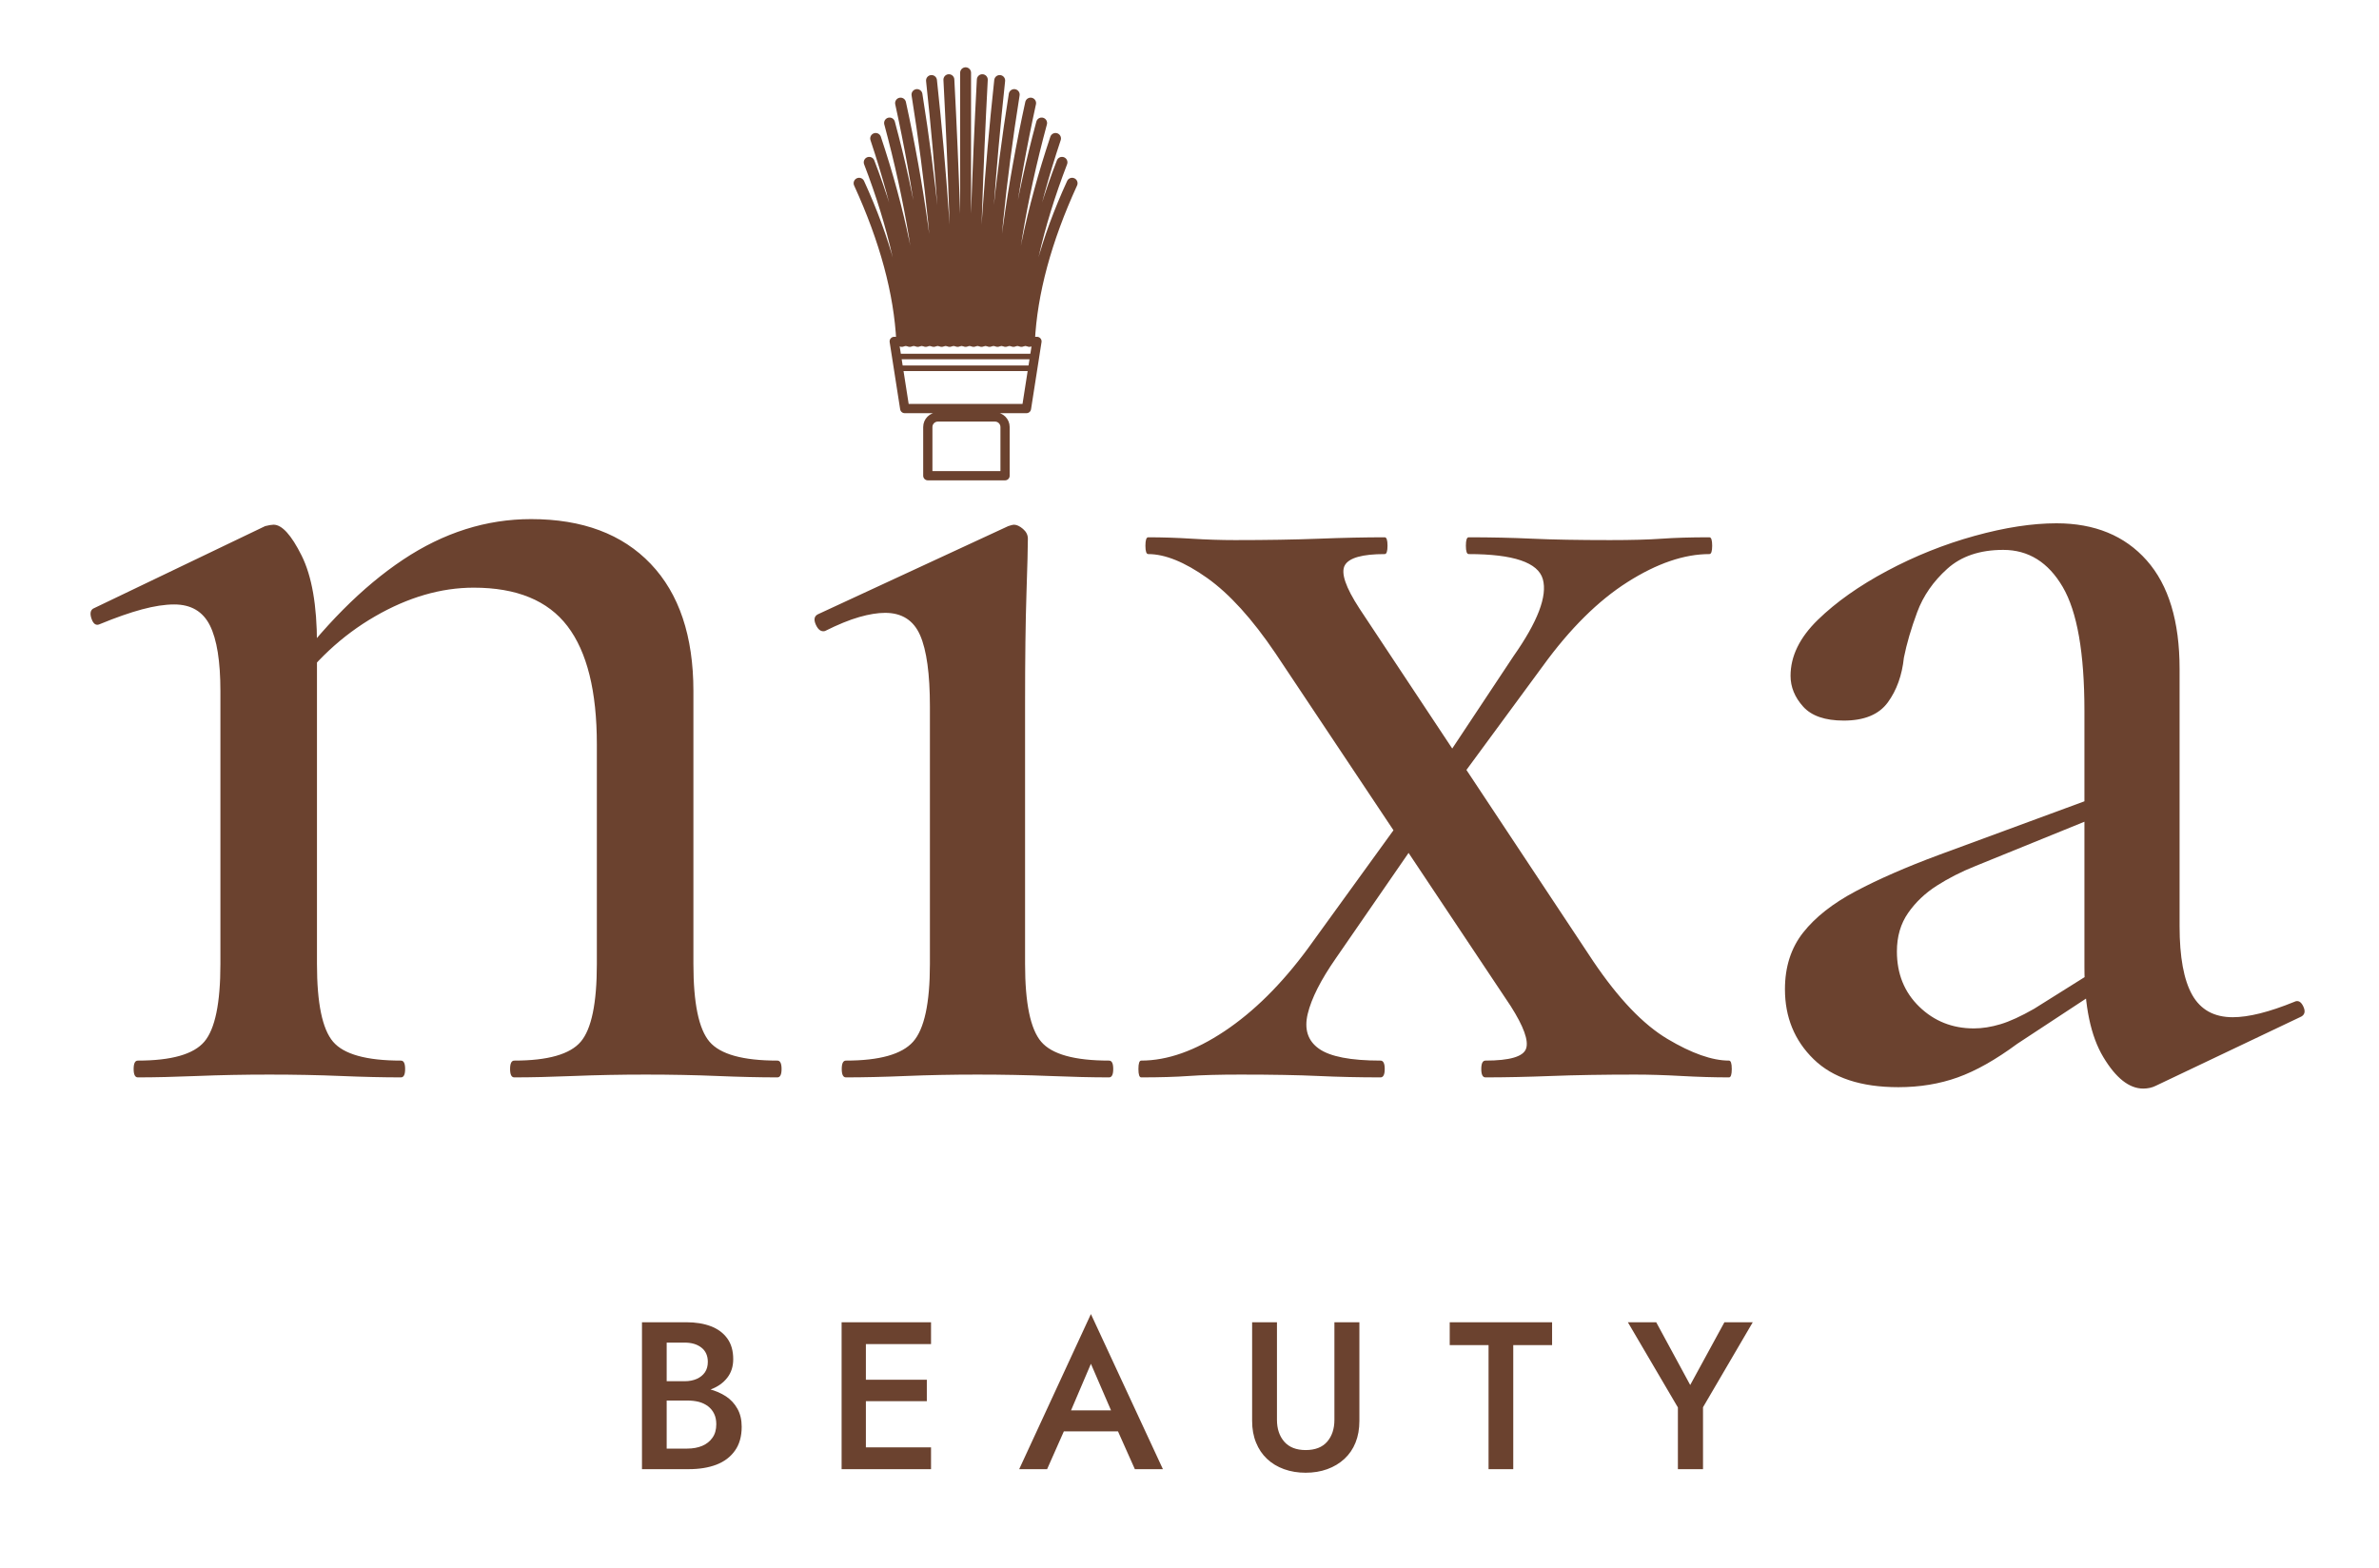
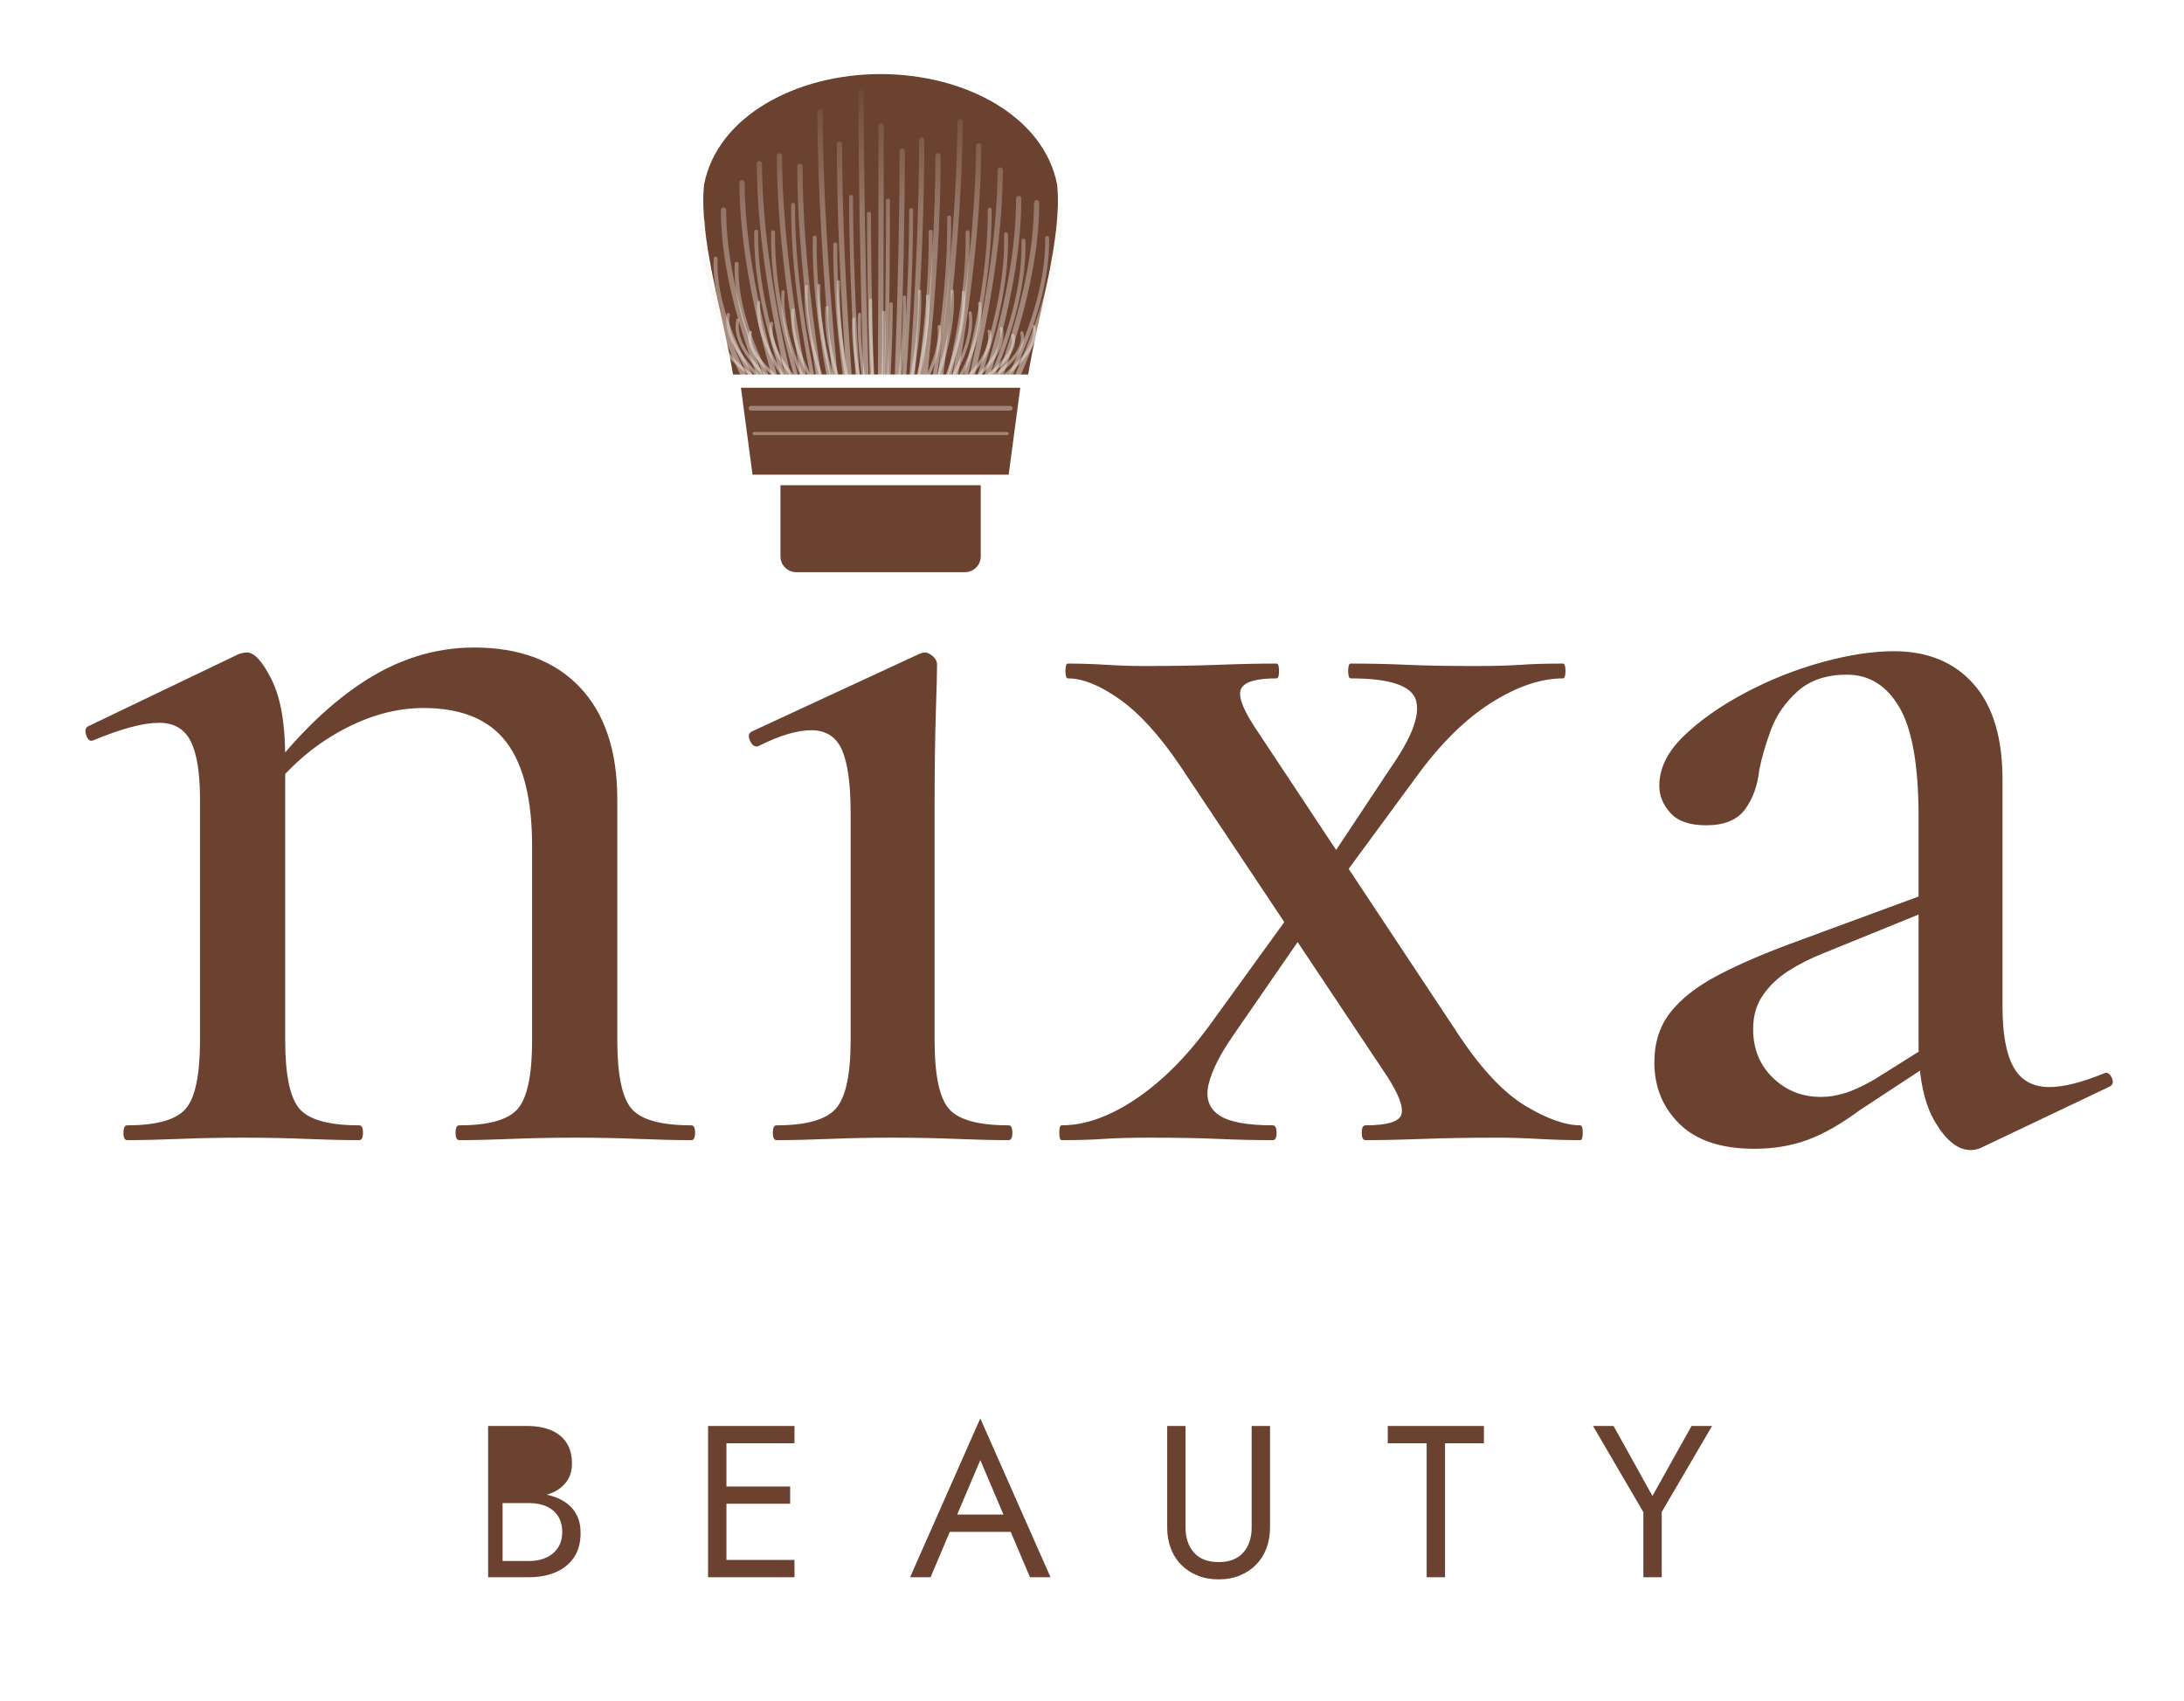
- <svg xmlns="http://www.w3.org/2000/svg" viewBox="90 96 340 224" width="340" height="224" color="#6B422F">
-   <path fill="#6B422F" d="M163.5 250Q162.9 250 162.9 248.8Q162.9 247.6 163.5 247.6Q170.7 247.6 173 244.9Q175.3 242.2 175.3 233.8V202.4Q175.3 191 171.1 185.5Q166.9 180 157.7 180Q150.7 180 143.6 184.1Q136.5 188.2 131.5 195.4L130.7 193Q138.9 181.8 147.6 176Q156.3 170.2 165.9 170.2Q176.9 170.2 183 176.6Q189.1 183 189.1 194.8V233.8Q189.1 242.2 191.4 244.9Q193.7 247.6 201.1 247.6Q201.7 247.6 201.7 248.8Q201.7 250 201.1 250Q197.3 250 192.5 249.8Q187.7 249.6 182.3 249.6Q176.9 249.6 172 249.8Q167.1 250 163.5 250ZM109.7 250Q109.1 250 109.1 248.8Q109.1 247.6 109.7 247.6Q116.9 247.6 119.2 244.9Q121.5 242.2 121.5 233.8V194.8Q121.5 188.4 120 185.4Q118.5 182.4 114.9 182.4Q112.9 182.4 110.3 183.1Q107.7 183.8 104.3 185.2Q103.5 185.6 103.1 184.5Q102.7 183.4 103.3 183L127.9 171.2Q128.7 171 129.1 171Q130.9 171 133.1 175.4Q135.3 179.8 135.3 188V233.8Q135.3 242.2 137.6 244.9Q139.9 247.6 147.3 247.6Q147.9 247.6 147.9 248.8Q147.9 250 147.3 250Q143.5 250 138.7 249.8Q133.9 249.6 128.5 249.6Q123.1 249.6 118.2 249.8Q113.3 250 109.7 250Z M210.9 250Q210.3 250 210.3 248.8Q210.3 247.6 210.9 247.6Q218.1 247.6 220.5 244.9Q222.9 242.2 222.9 233.8V197Q222.9 190 221.5 186.8Q220.1 183.6 216.5 183.6Q214.9 183.6 212.8 184.2Q210.7 184.8 207.9 186.2Q207.1 186.4 206.6 185.3Q206.1 184.2 206.9 183.8L234.1 171.2Q234.7 171 234.9 171Q235.5 171 236.2 171.6Q236.9 172.2 236.9 173Q236.9 174.8 236.7 180.8Q236.5 186.8 236.5 196.6V233.8Q236.5 242.2 238.8 244.9Q241.1 247.6 248.5 247.6Q249.1 247.6 249.1 248.8Q249.1 250 248.5 250Q244.9 250 240 249.8Q235.1 249.6 229.7 249.6Q224.3 249.6 219.5 249.8Q214.7 250 210.9 250Z M302.3 250Q301.7 250 301.7 248.8Q301.7 247.6 302.3 247.6Q307.5 247.6 308.1 245.9Q308.7 244.2 305.9 239.8L272.3 189.4Q267.3 182 262.5 178.6Q257.7 175.2 254.1 175.2Q253.7 175.2 253.7 174Q253.7 172.8 254.1 172.8Q257.1 172.8 260.3 173Q263.5 173.2 266.5 173.2Q273.3 173.2 278.5 173Q283.7 172.8 287.9 172.8Q288.3 172.8 288.3 174Q288.3 175.2 287.9 175.2Q283.1 175.2 282.2 176.8Q281.3 178.4 284.3 183L317.7 233.4Q323.1 241.4 328.3 244.5Q333.5 247.6 337.1 247.6Q337.5 247.6 337.5 248.8Q337.5 250 337.1 250Q333.9 250 330.3 249.8Q326.7 249.6 323.7 249.6Q316.9 249.6 311.7 249.8Q306.5 250 302.3 250ZM253.1 250Q252.7 250 252.7 248.8Q252.7 247.6 253.1 247.6Q258.7 247.6 265 243.4Q271.3 239.2 276.9 231.6L292.1 210.6L294.7 213L280.9 233Q277.7 237.6 276.9 240.9Q276.1 244.2 278.5 245.9Q280.9 247.6 287.3 247.6Q287.9 247.6 287.9 248.8Q287.9 250 287.3 250Q282.7 250 278.4 249.8Q274.1 249.6 267.3 249.6Q262.7 249.6 259.9 249.8Q257.1 250 253.1 250ZM295.5 211.6 293.3 209.4 306.3 189.8Q311.5 182.4 310.5 178.8Q309.5 175.2 299.9 175.2Q299.5 175.2 299.5 174Q299.5 172.8 299.9 172.8Q304.7 172.8 309 173Q313.3 173.2 320.1 173.2Q324.7 173.2 327.5 173Q330.3 172.8 334.3 172.8Q334.7 172.8 334.7 174Q334.7 175.2 334.3 175.2Q328.9 175.2 322.6 179.2Q316.3 183.2 310.5 191.2Z M398.1 251.2Q397.3 251.6 396.3 251.6Q393.3 251.6 390.6 247.1Q387.9 242.6 387.9 234.2V197.6Q387.9 185.2 384.8 179.9Q381.7 174.6 376.3 174.6Q371.3 174.6 368.3 177.3Q365.3 180 364 183.5Q362.7 187 362.1 190Q361.7 193.8 359.8 196.4Q357.9 199 353.5 199Q349.5 199 347.7 197Q345.9 195 345.9 192.6Q345.9 188.4 349.8 184.6Q353.7 180.8 359.7 177.6Q365.7 174.4 372.2 172.6Q378.7 170.8 383.9 170.8Q392.1 170.8 396.8 176.1Q401.5 181.4 401.5 191.6V228.4Q401.5 235 403.3 238.2Q405.1 241.4 409.1 241.4Q412.5 241.4 417.9 239.2Q418.7 238.8 419.2 239.9Q419.7 241 418.7 241.4ZM361.3 251.4Q353.3 251.4 349.2 247.4Q345.1 243.4 345.1 237.4Q345.1 232.6 347.7 229.3Q350.3 226 355.2 223.4Q360.1 220.8 367.1 218.2L389.9 209.8L390.5 212.4L372.3 219.8Q369.3 221 366.8 222.6Q364.3 224.2 362.7 226.5Q361.1 228.8 361.1 232Q361.1 236.8 364.3 239.9Q367.5 243 372.1 243Q373.9 243 375.9 242.4Q377.9 241.8 380.7 240.2L392.5 232.8L392.9 235.6L378.3 245.2Q373.7 248.6 369.8 250Q365.9 251.4 361.3 251.4Z" />
-   <path fill="#6B422F" d="M184.44 295.17H188.07Q190.09 295.17 191.59 294.6Q193.09 294.03 193.94 292.93Q194.79 291.84 194.79 290.28Q194.79 288.48 193.94 287.31Q193.09 286.14 191.59 285.57Q190.09 285 188.07 285H181.75V306H188.44Q190.69 306 192.38 305.36Q194.07 304.71 195.03 303.36Q196 302.01 196 299.94Q196 298.44 195.39 297.36Q194.79 296.28 193.75 295.59Q192.69 294.9 191.33 294.55Q189.97 294.21 188.44 294.21H184.44V296.19H188.22Q189.12 296.19 189.88 296.38Q190.62 296.58 191.19 297.01Q191.76 297.45 192.06 298.08Q192.37 298.71 192.37 299.58Q192.37 300.75 191.82 301.51Q191.28 302.28 190.36 302.67Q189.43 303.06 188.22 303.06H185.28V287.91H187.84Q189.34 287.91 190.25 288.63Q191.16 289.35 191.16 290.67Q191.16 291.54 190.75 292.15Q190.32 292.77 189.57 293.1Q188.82 293.43 187.84 293.43H184.44Z M212.47 306H223.06V302.88H212.47ZM212.47 288.12H223.06V285H212.47ZM212.47 296.28H222.46V293.22H212.47ZM210.28 285V306H213.75V285Z M240.43 300.6H251.53L250.87 297.6H241.12ZM245.91 290.94 249.28 298.74 249.34 299.61 252.19 306H256.2L245.91 283.83L235.66 306H239.65L242.56 299.43L242.62 298.65Z M268.95 285V299.1Q268.95 300.84 269.51 302.2Q270.06 303.57 271.08 304.53Q272.1 305.49 273.51 306Q274.93 306.51 276.6 306.51Q278.28 306.51 279.69 306Q281.1 305.49 282.14 304.53Q283.18 303.57 283.73 302.2Q284.28 300.84 284.28 299.1V285H280.71V298.95Q280.71 300.87 279.68 302.07Q278.64 303.27 276.6 303.27Q274.59 303.27 273.54 302.07Q272.5 300.87 272.5 298.95V285Z M297.19 288.27H302.74V306H306.27V288.27H311.82V285H297.19Z M336.45 285 331.56 293.97 326.7 285H322.65L329.8 297.18V306H333.39V297.15L340.5 285Z" />
-   <g transform="translate(198 89.6) scale(.6)">
-     <path d="M34.8 92Q33.94 74.66 24.63 54.32M36.7 92Q35.81 72.17 27.04 49.34M38.6 92Q37.16 69.32 28.58 43.65M40.5 92Q39.31 67.49 31.89 39.97M42.4 92Q41.04 65.12 34.51 35.23M44.3 92Q43.35 64.1 38.42 33.2M46.2 92Q45.39 62.43 41.88 29.85M48.1 92Q47.74 62.33 46.02 29.65M50 92Q50 61.5 50 28M51.9 92Q52.26 62.33 53.98 29.65M53.8 92Q54.61 62.43 58.12 29.85M55.7 92Q56.65 64.1 61.58 33.2M57.6 92Q58.96 65.12 65.49 35.23M59.5 92Q60.69 67.49 68.11 39.97M61.4 92Q62.84 69.32 71.42 43.65M63.3 92Q64.19 72.17 72.96 49.34M65.2 92Q66.06 74.66 75.37 54.32" fill="none" stroke="currentColor" stroke-width="2.6" stroke-linecap="round" />
-     <path d="M33 92H67L64.5 108H35.5ZM43 110h14a2.4 2.4 0 0 1 2.4 2.4v11.6H41V112.4a2.4 2.4 0 0 1 2.4 -2.4z" fill="none" stroke="currentColor" stroke-width="2.2" stroke-linejoin="round" />
-     <path d="M33.6 95.6H66.4M34.1 98.4H65.9" fill="none" stroke="currentColor" stroke-width="1.32" stroke-linecap="round" />
+ <svg xmlns="http://www.w3.org/2000/svg" viewBox="0 0 176.90 137.74" role="img" aria-label="nixa BEAUTY">
+   <defs>
+     <linearGradient id="nxpelo" x1="0" y1="88.0" x2="0" y2="31.0" gradientUnits="userSpaceOnUse">
+       <stop offset="0" stop-color="#F6F1EC" stop-opacity=".46" />
+       <stop offset=".55" stop-color="#F6F1EC" stop-opacity=".30" />
+       <stop offset="1" stop-color="#F6F1EC" stop-opacity="0" />
+     </linearGradient>
+   </defs>
+   <g fill="#6B422F" style="color:#6B422F">
+     <g transform="translate(6.000 92.344)">
+       <path fill="#6B422F" d="M31.2 0.0Q30.9 0.0 30.9 -0.6Q30.9 -1.2 31.2 -1.2Q34.8 -1.2 35.95 -2.55Q37.1 -3.9 37.1 -8.1V-23.8Q37.1 -29.5 35.0 -32.25Q32.9 -35.0 28.3 -35.0Q24.8 -35.0 21.25 -32.95Q17.7 -30.9 15.2 -27.3L14.8 -28.5Q18.9 -34.1 23.25 -37.0Q27.6 -39.9 32.4 -39.9Q37.9 -39.9 40.95 -36.7Q44.0 -33.5 44.0 -27.6V-8.1Q44.0 -3.9 45.15 -2.55Q46.3 -1.2 50.0 -1.2Q50.3 -1.2 50.3 -0.6Q50.3 0.0 50.0 0.0Q48.1 0.0 45.7 -0.1Q43.3 -0.2 40.6 -0.2Q37.9 -0.2 35.45 -0.1Q33.0 0.0 31.2 0.0ZM4.3 0.0Q4.0 0.0 4.0 -0.6Q4.0 -1.2 4.3 -1.2Q7.9 -1.2 9.05 -2.55Q10.2 -3.9 10.2 -8.1V-27.6Q10.2 -30.8 9.45 -32.3Q8.7 -33.8 6.9 -33.8Q5.9 -33.8 4.6 -33.45Q3.3 -33.1 1.6 -32.4Q1.2 -32.2 1.0 -32.75Q0.8 -33.3 1.1 -33.5L13.4 -39.4Q13.8 -39.5 14.0 -39.5Q14.9 -39.5 16.0 -37.3Q17.1 -35.1 17.1 -31.0V-8.1Q17.1 -3.9 18.25 -2.55Q19.4 -1.2 23.1 -1.2Q23.4 -1.2 23.4 -0.6Q23.4 0.0 23.1 0.0Q21.2 0.0 18.8 -0.1Q16.4 -0.2 13.7 -0.2Q11.0 -0.2 8.55 -0.1Q6.1 0.0 4.3 0.0Z M56.9 0.0Q56.6 0.0 56.6 -0.6Q56.6 -1.2 56.9 -1.2Q60.5 -1.2 61.7 -2.55Q62.9 -3.9 62.9 -8.1V-26.5Q62.9 -30.0 62.2 -31.6Q61.5 -33.2 59.7 -33.2Q58.9 -33.2 57.85 -32.9Q56.8 -32.6 55.4 -31.9Q55.0 -31.8 54.75 -32.35Q54.5 -32.9 54.9 -33.1L68.5 -39.4Q68.8 -39.5 68.9 -39.5Q69.2 -39.5 69.55 -39.2Q69.9 -38.9 69.9 -38.5Q69.9 -37.6 69.8 -34.6Q69.7 -31.6 69.7 -26.7V-8.1Q69.7 -3.9 70.85 -2.55Q72.0 -1.2 75.7 -1.2Q76.0 -1.2 76.0 -0.6Q76.0 0.0 75.7 0.0Q73.9 0.0 71.45 -0.1Q69.0 -0.2 66.3 -0.2Q63.6 -0.2 61.2 -0.1Q58.8 0.0 56.9 0.0Z M104.6 0.0Q104.3 0.0 104.3 -0.6Q104.3 -1.2 104.6 -1.2Q107.2 -1.2 107.5 -2.05Q107.8 -2.9 106.4 -5.1L89.6 -30.3Q87.1 -34.0 84.7 -35.7Q82.3 -37.4 80.5 -37.4Q80.3 -37.4 80.3 -38.0Q80.3 -38.6 80.5 -38.6Q82.0 -38.6 83.6 -38.5Q85.2 -38.4 86.7 -38.4Q90.1 -38.4 92.7 -38.5Q95.3 -38.6 97.4 -38.6Q97.6 -38.6 97.6 -38.0Q97.6 -37.4 97.4 -37.4Q95.0 -37.4 94.55 -36.6Q94.1 -35.8 95.6 -33.5L112.3 -8.3Q115.0 -4.3 117.6 -2.75Q120.2 -1.2 122.0 -1.2Q122.2 -1.2 122.2 -0.6Q122.2 0.0 122.0 0.0Q120.4 0.0 118.6 -0.1Q116.8 -0.2 115.3 -0.2Q111.9 -0.2 109.3 -0.1Q106.7 0.0 104.6 0.0ZM80.0 0.0Q79.8 0.0 79.8 -0.6Q79.8 -1.2 80.0 -1.2Q82.8 -1.2 85.95 -3.3Q89.1 -5.4 91.9 -9.2L99.5 -19.7L100.8 -18.5L93.9 -8.5Q92.3 -6.2 91.9 -4.55Q91.5 -2.9 92.7 -2.05Q93.9 -1.2 97.1 -1.2Q97.4 -1.2 97.4 -0.6Q97.4 0.0 97.1 0.0Q94.8 0.0 92.65 -0.1Q90.5 -0.2 87.1 -0.2Q84.8 -0.2 83.4 -0.1Q82.0 0.0 80.0 0.0ZM101.2 -19.2 100.1 -20.3 106.6 -30.1Q109.2 -33.8 108.7 -35.6Q108.2 -37.4 103.4 -37.4Q103.2 -37.4 103.2 -38.0Q103.2 -38.6 103.4 -38.6Q105.8 -38.6 107.95 -38.5Q110.1 -38.4 113.5 -38.4Q115.8 -38.4 117.2 -38.5Q118.6 -38.6 120.6 -38.6Q120.8 -38.6 120.8 -38.0Q120.8 -37.4 120.6 -37.4Q117.9 -37.4 114.75 -35.4Q111.6 -33.4 108.7 -29.4Z M154.5 0.6Q154.1 0.8 153.6 0.8Q152.1 0.8 150.75 -1.45Q149.4 -3.7 149.4 -7.9V-26.2Q149.4 -32.4 147.85 -35.05Q146.3 -37.7 143.6 -37.7Q141.1 -37.7 139.6 -36.35Q138.1 -35.0 137.45 -33.25Q136.8 -31.5 136.5 -30.0Q136.3 -28.1 135.35 -26.8Q134.4 -25.5 132.2 -25.5Q130.2 -25.5 129.3 -26.5Q128.4 -27.5 128.4 -28.7Q128.4 -30.8 130.35 -32.7Q132.3 -34.6 135.3 -36.2Q138.3 -37.8 141.55 -38.7Q144.8 -39.6 147.4 -39.6Q151.5 -39.6 153.85 -36.95Q156.2 -34.3 156.2 -29.2V-10.8Q156.2 -7.5 157.1 -5.9Q158.0 -4.3 160.0 -4.3Q161.7 -4.3 164.4 -5.4Q164.8 -5.6 165.05 -5.05Q165.3 -4.5 164.8 -4.3ZM136.1 0.7Q132.1 0.7 130.05 -1.3Q128.0 -3.3 128.0 -6.3Q128.0 -8.7 129.3 -10.35Q130.6 -12.0 133.05 -13.3Q135.5 -14.6 139.0 -15.9L150.4 -20.1L150.7 -18.8L141.6 -15.1Q140.1 -14.5 138.85 -13.7Q137.6 -12.9 136.8 -11.75Q136.0 -10.6 136.0 -9.0Q136.0 -6.6 137.6 -5.05Q139.2 -3.5 141.5 -3.5Q142.4 -3.5 143.4 -3.8Q144.4 -4.1 145.8 -4.9L151.7 -8.6L151.9 -7.2L144.6 -2.4Q142.3 -0.7 140.35 0.0Q138.4 0.7 136.1 0.7Z" />
+       <path fill="#6B422F" transform="translate(32.137 35.400)" d="M2.573 -6.475H4.55Q5.653 -6.475 6.466 -6.79Q7.28 -7.105 7.735 -7.718Q8.19 -8.33 8.19 -9.188Q8.19 -10.238 7.735 -10.911Q7.28 -11.585 6.466 -11.918Q5.653 -12.25 4.55 -12.25H1.4V0.0H4.725Q5.915 0.0 6.851 -0.394Q7.788 -0.788 8.339 -1.584Q8.89 -2.38 8.89 -3.588Q8.89 -4.428 8.575 -5.04Q8.26 -5.653 7.691 -6.046Q7.123 -6.44 6.37 -6.633Q5.618 -6.825 4.725 -6.825H2.573V-6.003H4.725Q5.32 -6.003 5.81 -5.854Q6.3 -5.705 6.659 -5.408Q7.018 -5.11 7.21 -4.673Q7.403 -4.235 7.403 -3.675Q7.403 -2.923 7.061 -2.398Q6.72 -1.873 6.116 -1.593Q5.513 -1.313 4.725 -1.313H2.573Z M20.038 0.0H26.215V-1.4H20.038ZM20.038 -10.85H26.215V-12.25H20.038ZM20.038 -5.95H25.865V-7.35H20.038ZM19.215 -12.25V0.0H20.703V-12.25Z M38.063 -3.675H44.538L44.013 -5.075H38.588ZM41.265 -9.485 43.365 -4.55 43.505 -4.2 45.29 0.0H46.953L41.265 -12.863L35.578 0.0H37.24L39.06 -4.305L39.2 -4.62Z M56.403 -12.25V-4.025Q56.403 -3.115 56.691 -2.345Q56.98 -1.575 57.531 -1.015Q58.083 -0.455 58.853 -0.14Q59.623 0.175 60.568 0.175Q61.513 0.175 62.283 -0.14Q63.053 -0.455 63.604 -1.015Q64.155 -1.575 64.444 -2.345Q64.733 -3.115 64.733 -4.025V-12.25H63.245V-4.025Q63.245 -2.765 62.563 -1.995Q61.88 -1.225 60.568 -1.225Q59.255 -1.225 58.573 -1.995Q57.89 -2.765 57.89 -4.025V-12.25Z M74.27 -10.85H77.42V0.0H78.908V-10.85H82.058V-12.25H74.27Z M98.875 -12.25 95.708 -6.58 92.558 -12.25H90.895L94.973 -5.268V0.0H96.46V-5.285L100.538 -12.25Z" />
+       <g transform="translate(43.981 -99.579) scale(0.42692)">
+         <g fill="#6B422F">
+           <path d="M22.0 88.0 C 20.0 76, 15.5 62, 16.5 52 C 19.0 39, 34 31.0, 50 31.0 C 66 31.0, 81.0 39, 83.5 52 C 84.5 62, 80.0 76, 78.0 88.0 Z" />
+           <path d="M23.5 90.5 H76.5 L74.3 107 H25.7 Z" />
+           <path d="M31 109 H69 V122.5 a3 3 0 0 1 -3 3 H34 a3 3 0 0 1 -3 -3 Z" />
+         </g>
+         <g fill="none" stroke="url(#nxpelo)" stroke-linecap="round">
+           <path d="M23.9 88.0 Q16.2 71.2 16.2 59.0" stroke-width="1.0" />
+           <path d="M27.0 88.0 Q20.2 69.9 20.2 56.8" stroke-width="1.0" />
+           <path d="M29.8 88.0 Q23.8 66.9 23.7 51.6" stroke-width="1.0" />
+           <path d="M32.4 88.0 Q27.1 64.8 27.0 48.0" stroke-width="1.0" />
+           <path d="M35.3 88.0 Q30.9 64.0 30.8 46.5" stroke-width="1.0" />
+           <path d="M38.2 88.0 Q34.7 65.1 34.7 48.5" stroke-width="1.0" />
+           <path d="M41.3 88.0 Q38.6 59.1 38.5 38.2" stroke-width="1.0" />
+           <path d="M44.0 88.0 Q42.2 62.6 42.2 44.3" stroke-width="1.0" />
+           <path d="M47.2 88.0 Q46.3 56.9 46.3 34.4" stroke-width="1.0" />
+           <path d="M50.0 88.0 Q50.1 60.7 50.1 40.8" stroke-width="1.0" />
+           <path d="M53.2 88.0 Q54.1 63.4 54.1 45.6" stroke-width="1.0" />
+           <path d="M56.0 88.0 Q57.8 62.2 57.8 43.5" stroke-width="1.0" />
+           <path d="M58.4 88.0 Q60.9 64.0 60.9 46.5" stroke-width="1.0" />
+           <path d="M61.4 88.0 Q64.9 60.2 65.1 40.0" stroke-width="1.0" />
+           <path d="M64.2 88.0 Q68.5 62.8 68.6 44.6" stroke-width="1.0" />
+           <path d="M67.4 88.0 Q72.6 65.5 72.7 49.2" stroke-width="1.0" />
+           <path d="M70.3 88.0 Q76.2 68.6 76.2 54.6" stroke-width="1.0" />
+           <path d="M72.8 88.0 Q79.6 69.1 79.6 55.4" stroke-width="1.0" />
+           <path d="M76.1 88.0 Q83.9 69.9 84.1 56.7" stroke-width="1.0" />
+           <path d="M25.3 88.0 Q18.3 75.2 18.7 66.0" stroke-width="0.75" />
+           <path d="M28.3 88.0 Q22.3 75.8 22.7 67.0" stroke-width="0.75" />
+           <path d="M31.5 88.0 Q26.2 72.3 26.4 60.9" stroke-width="0.75" />
+           <path d="M33.9 88.0 Q29.4 72.3 29.6 61.0" stroke-width="0.75" />
+           <path d="M37.0 88.0 Q33.3 69.3 33.4 55.8" stroke-width="0.75" />
+           <path d="M40.1 88.0 Q37.3 72.9 37.5 62.0" stroke-width="0.75" />
+           <path d="M43.2 88.0 Q41.3 73.7 41.4 63.3" stroke-width="0.75" />
+           <path d="M45.6 88.0 Q44.4 68.4 44.4 54.3" stroke-width="0.75" />
+           <path d="M48.3 88.0 Q47.8 70.3 47.8 57.5" stroke-width="0.75" />
+           <path d="M51.1 88.0 Q51.4 68.8 51.4 55.0" stroke-width="0.75" />
+           <path d="M54.5 88.0 Q55.8 69.9 55.8 56.8" stroke-width="0.75" />
+           <path d="M57.5 88.0 Q59.6 72.3 59.5 60.9" stroke-width="0.75" />
+           <path d="M60.3 88.0 Q63.2 70.7 63.0 58.2" stroke-width="0.75" />
+           <path d="M63.1 88.0 Q66.7 72.3 66.5 61.0" stroke-width="0.75" />
+           <path d="M66.2 88.0 Q70.8 69.9 70.7 56.7" stroke-width="0.75" />
+           <path d="M68.8 88.0 Q74.1 72.6 73.8 61.4" stroke-width="0.75" />
+           <path d="M71.3 88.0 Q77.4 73.3 77.1 62.6" stroke-width="0.75" />
+           <path d="M74.7 88.0 Q81.8 73.0 81.6 62.1" stroke-width="0.75" />
+           <path d="M25.3 88.0 Q18.8 83.2 19.8 79.7" stroke-width="0.6" />
+           <path d="M26.5 88.0 Q20.3 81.4 21.1 76.6" stroke-width="0.6" />
+           <path d="M27.9 88.0 Q22.0 82.0 22.9 77.7" stroke-width="0.6" />
+           <path d="M29.7 88.0 Q24.4 83.3 25.3 80.0" stroke-width="0.6" />
+           <path d="M31.3 88.0 Q26.3 80.1 26.9 74.3" stroke-width="0.6" />
+           <path d="M33.1 88.0 Q28.6 82.3 29.3 78.3" stroke-width="0.6" />
+           <path d="M35.0 88.0 Q31.0 78.9 31.5 72.3" stroke-width="0.6" />
+           <path d="M36.4 88.0 Q32.8 80.9 33.4 75.8" stroke-width="0.6" />
+           <path d="M38.6 88.0 Q35.5 78.3 35.9 71.3" stroke-width="0.6" />
+           <path d="M40.6 88.0 Q38.0 78.2 38.3 71.1" stroke-width="0.6" />
+           <path d="M41.7 88.0 Q39.5 80.6 39.8 75.3" stroke-width="0.6" />
+           <path d="M43.5 88.0 Q41.7 77.8 42.0 70.4" stroke-width="0.6" />
+           <path d="M45.8 88.0 Q44.7 81.9 44.9 77.5" stroke-width="0.6" />
+           <path d="M46.7 88.0 Q45.8 81.4 46.0 76.6" stroke-width="0.6" />
+           <path d="M48.5 88.0 Q48.0 79.8 48.1 73.9" stroke-width="0.6" />
+           <path d="M50.5 88.0 Q50.7 81.1 50.6 76.2" stroke-width="0.6" />
+           <path d="M51.6 88.0 Q52.0 80.2 52.0 74.6" stroke-width="0.6" />
+           <path d="M53.7 88.0 Q54.7 79.4 54.5 73.3" stroke-width="0.6" />
+           <path d="M56.0 88.0 Q57.6 78.9 57.4 72.2" stroke-width="0.6" />
+           <path d="M57.2 88.0 Q59.2 79.4 58.9 73.1" stroke-width="0.6" />
+           <path d="M59.1 88.0 Q61.5 82.7 61.1 78.9" stroke-width="0.6" />
+           <path d="M61.0 88.0 Q64.0 78.9 63.6 72.2" stroke-width="0.6" />
+           <path d="M62.7 88.0 Q66.1 79.0 65.7 72.4" stroke-width="0.6" />
+           <path d="M63.9 88.0 Q67.6 81.2 67.0 76.3" stroke-width="0.6" />
+           <path d="M65.3 88.0 Q69.4 80.2 68.8 74.5" stroke-width="0.6" />
+           <path d="M67.0 88.0 Q71.4 83.2 70.6 79.8" stroke-width="0.6" />
+           <path d="M68.8 88.0 Q73.7 83.0 72.9 79.3" stroke-width="0.6" />
+           <path d="M70.6 88.0 Q76.0 83.7 75.1 80.6" stroke-width="0.6" />
+           <path d="M72.0 88.0 Q77.7 83.4 76.8 80.1" stroke-width="0.6" />
+           <path d="M73.8 88.0 Q80.1 82.7 79.1 78.9" stroke-width="0.6" />
+         </g>
+         <g fill="none" stroke="#F6F1EC" stroke-opacity=".38" stroke-linecap="round">
+           <path d="M25.4 94.4 H74.6" stroke-width="0.9" />
+           <path d="M26 99.2 H74" stroke-width="0.6" />
+         </g>
+       </g>
+     </g>
  </g>
</svg>
